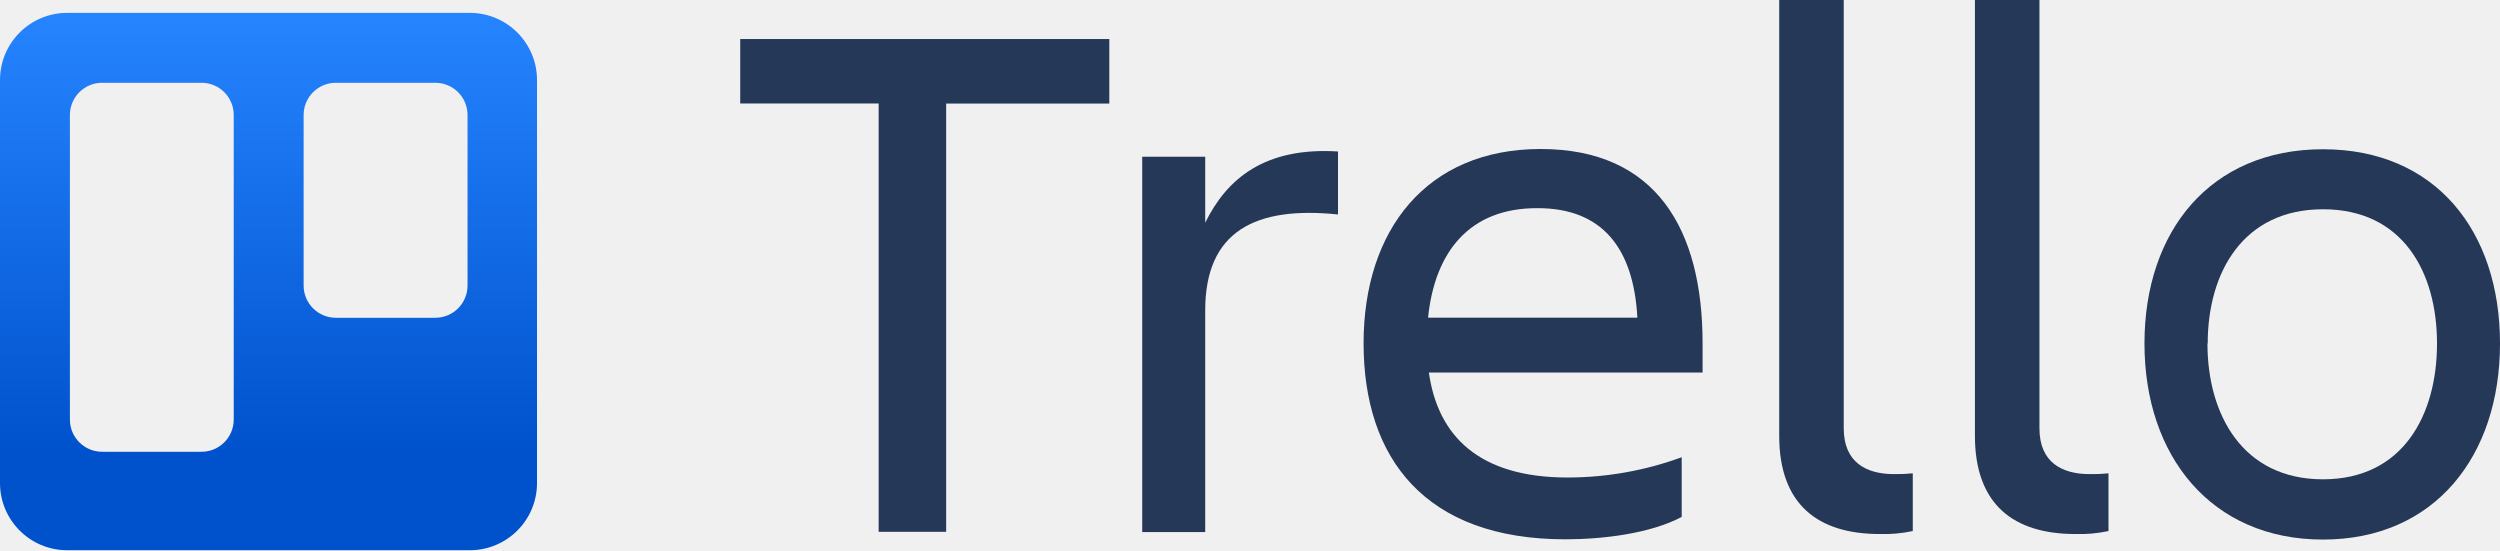
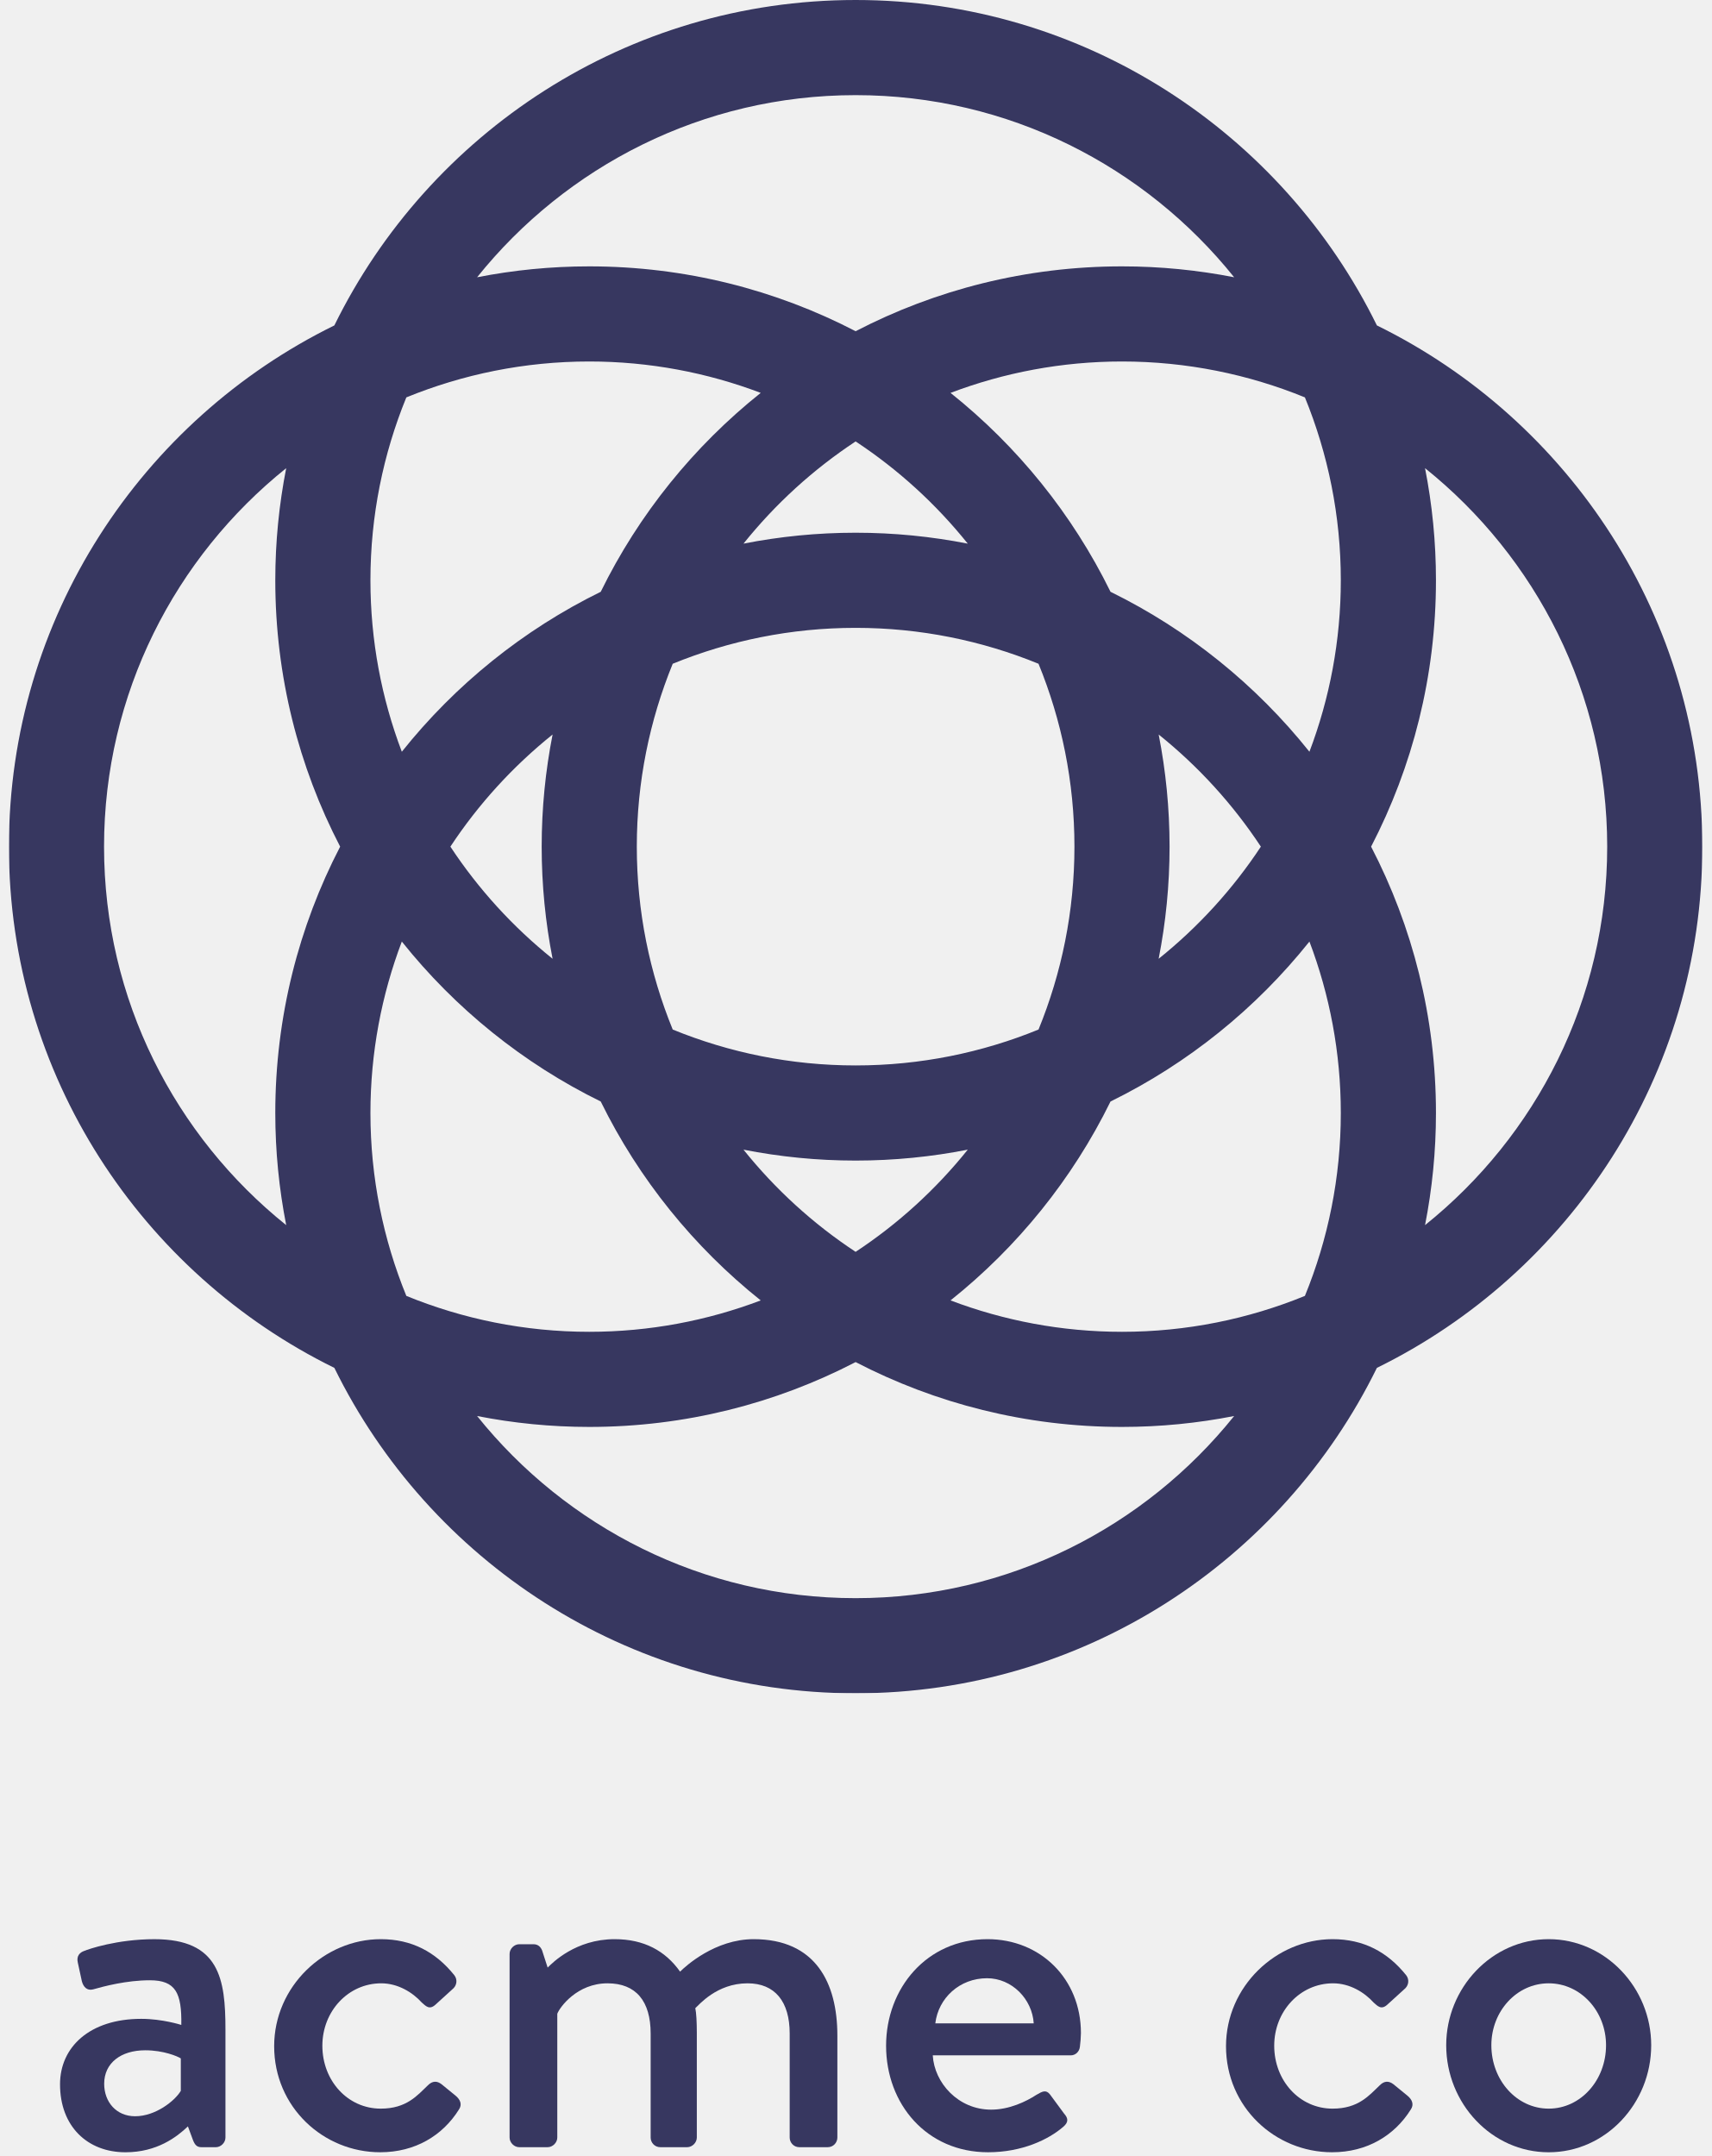
- <svg xmlns="http://www.w3.org/2000/svg" viewBox="0 0 293.29 64.56">
-   <linearGradient id="a" gradientTransform="matrix(1 0 0 -1 0 -6348.42)" gradientUnits="userSpaceOnUse" x1="31.52" x2="31.52" y1="-6412.98" y2="-6349.93">
-     <stop offset=".18" stop-color="#0052cc" />
-     <stop offset="1" stop-color="#2684ff" />
-   </linearGradient>
-   <g fill="#253858">
-     <path d="m130.14 4.58v7.57h-19.14v50.24h-7.92v-50.25h-16.24v-7.56z" />
-     <path d="m134 18.39h7.39v7.74c2.55-5.19 7-8.89 15.58-8.36v7.39c-9.68-1-15.58 1.94-15.58 11.26v26h-7.39z" />
-     <path d="m183.64 63.27c-16.46 0-23.67-9.5-23.67-23 0-13.29 7.39-22.79 20.77-22.79 13.55 0 19 9.42 19 22.79v3.43h-32.11c1.06 7.48 5.9 12.32 16.28 12.32a39 39 0 0 0 13.38-2.38v7c-3.61 1.93-9.16 2.63-13.65 2.63zm-16.1-26h24.55c-.44-8.18-4.14-12.85-11.7-12.85-8.01-.04-12.06 5.15-12.85 12.8z" />
-     <path d="m220.52 62.65c-7.22 0-11.79-3.43-11.79-11.53v-51.12h7.57v50.25c0 4 2.64 5.37 5.9 5.37a19.17 19.17 0 0 0 2.2-.09v6.77a16.11 16.11 0 0 1 -3.88.35z" />
-     <path d="m243.48 62.65c-7.22 0-11.79-3.43-11.79-11.53v-51.12h7.57v50.25c0 4 2.64 5.37 5.9 5.37a19.17 19.17 0 0 0 2.2-.09v6.77a16.11 16.11 0 0 1 -3.88.35z" />
-     <path d="m251.58 40.3c0-13.2 7.74-22.79 20.94-22.79s20.77 9.59 20.77 22.79-7.66 23-20.77 23-20.94-9.8-20.94-23zm7.39 0c0 8.36 4.14 15.93 13.55 15.93s13.38-7.57 13.38-15.93-4-15.75-13.37-15.75-13.53 7.39-13.53 15.75z" />
+ <svg xmlns="http://www.w3.org/2000/svg" height="126" viewBox="0 0 100 126" width="100">
+   <mask id="a" fill="#fff">
+     <path d="m99.479.37h-98.958v98.959h98.958z" fill="#fff" fill-rule="evenodd" />
+   </mask>
+   <g fill="none" fill-rule="evenodd">
+     <path d="m83.275 71.969c.417-2.121.638-4.312.638-6.553 0-5.608-1.37-10.902-3.79-15.567 2.42-4.664 3.79-9.958 3.79-15.566 0-2.242-.221-4.432-.638-6.553 6.483 5.2 10.645 13.181 10.645 22.119 0 8.939-4.162 16.919-10.645 22.12m-33.275 21.8c-8.939 0-16.919-4.162-22.12-10.645 2.121.417 4.312.638 6.553.638 5.609 0 10.902-1.37 15.567-3.79 4.665 2.42 9.958 3.79 15.567 3.79 2.241 0 4.432-.221 6.553-.638-5.201 6.483-13.181 10.645-22.12 10.645m-43.92-43.92c0-8.938 4.162-16.919 10.645-22.119-.417 2.121-.638 4.311-.638 6.553 0 5.608 1.37 10.902 3.79 15.566-2.42 4.665-3.79 9.959-3.79 15.567 0 2.241.221 4.432.638 6.553-6.483-5.201-10.645-13.181-10.645-22.12m61.628 6.553c.417-2.121.638-4.311.638-6.553 0-2.241-.221-4.432-.637-6.553 2.315 1.858 4.333 4.069 5.972 6.553-1.639 2.485-3.657 4.696-5.973 6.553m-24.261 11.156c2.121.417 4.312.638 6.553.638s4.432-.221 6.553-.638c-1.857 2.315-4.068 4.334-6.553 5.972-2.485-1.638-4.696-3.657-6.553-5.972m-11.155-24.262c-.417 2.121-.638 4.312-.638 6.553 0 2.242.221 4.432.638 6.553-2.316-1.857-4.334-4.068-5.973-6.553 1.639-2.484 3.657-4.695 5.973-6.553m30.495 6.553c0 3.781-.75 7.388-2.099 10.689-3.301 1.349-6.908 2.098-10.688 2.098s-7.387-.749-10.688-2.098c-1.349-3.301-2.099-6.908-2.099-10.689 0-3.78.75-7.387 2.099-10.688 3.301-1.349 6.908-2.098 10.688-2.098s7.387.749 10.688 2.098c1.349 3.301 2.099 6.908 2.099 10.688m-6.234-17.708c-2.121-.417-4.312-.638-6.553-.638s-4.432.221-6.553.638c1.857-2.316 4.068-4.334 6.553-5.973 2.485 1.639 4.696 3.657 6.553 5.973m-34.906 2.142c0-3.781.749-7.388 2.098-10.689 3.301-1.348 6.908-2.098 10.688-2.098 3.527 0 6.903.653 10.021 1.835-3.913 3.121-7.122 7.089-9.349 11.624-4.534 2.226-8.502 5.435-11.624 9.348-1.182-3.117-1.834-6.493-1.834-10.02m0 31.133c0-3.527.652-6.903 1.834-10.02 3.122 3.913 7.09 7.122 11.624 9.348 2.227 4.535 5.436 8.502 9.349 11.624-3.118 1.182-6.494 1.835-10.021 1.835-3.78 0-7.387-.75-10.688-2.099-1.349-3.301-2.098-6.908-2.098-10.688m56.706 0c0 3.78-.749 7.387-2.098 10.688-3.301 1.349-6.908 2.099-10.688 2.099-3.527 0-6.903-.653-10.021-1.835 3.913-3.122 7.122-7.089 9.349-11.624 4.534-2.226 8.502-5.435 11.624-9.348 1.182 3.117 1.834 6.493 1.834 10.02m0-31.133c0 3.527-.652 6.903-1.834 10.02-3.122-3.913-7.09-7.122-11.624-9.348-2.227-4.535-5.436-8.503-9.349-11.624 3.118-1.182 6.494-1.835 10.021-1.835 3.78 0 7.387.75 10.688 2.098 1.349 3.301 2.098 6.908 2.098 10.689m-28.353-28.353c8.939 0 16.919 4.161 22.12 10.644-2.121-.417-4.312-.637-6.553-.637-5.609 0-10.902 1.369-15.567 3.79-4.665-2.421-9.958-3.79-15.567-3.79-2.241 0-4.432.22-6.553.637 5.201-6.483 13.181-10.644 22.12-10.644m49.479 43.919c0-13.358-7.765-24.936-19.018-30.461-5.524-11.253-17.102-19.018-30.461-19.018s-24.937 7.765-30.461 19.018c-11.253 5.525-19.018 17.103-19.018 30.461 0 13.359 7.765 24.937 19.018 30.462 5.524 11.253 17.102 19.018 30.461 19.018s24.937-7.765 30.461-19.018c11.253-5.525 19.018-17.103 19.018-30.462" fill="#373760" mask="url(#a)" transform="translate(0 -.37)" />
+     <g fill="#373760" transform="translate(3 113)">
+       <path d="m4.897 10.677c1.186 0 2.313-.89 2.669-1.483v-1.897c-.178-.119-1.009-.475-2.076-.475-1.423 0-2.402.742-2.402 1.957 0 1.068.712 1.898 1.809 1.898m.356-5.693c1.245 0 2.342.356 2.342.356.03-1.868-.326-2.61-1.838-2.61-1.364 0-2.699.356-3.321.534-.356.089-.563-.148-.652-.474l-.238-1.098c-.089-.385.119-.592.386-.681.207-.089 1.897-.682 4.092-.682 3.795 0 4.151 2.312 4.151 5.278v6.315c0 .297-.267.564-.564.564h-.83c-.267 0-.385-.119-.504-.416l-.296-.8c-.653.623-1.809 1.512-3.648 1.512-2.223 0-3.825-1.512-3.825-3.973 0-2.165 1.72-3.825 4.745-3.825" />
+       <path d="m19.248.328c1.809 0 3.202.741 4.3 2.105.207.267.148.623-.119.83l-.979.89c-.356.326-.563.089-.8-.119-.534-.593-1.394-1.126-2.372-1.126-1.928 0-3.44 1.631-3.44 3.647 0 2.046 1.483 3.677 3.41 3.677 1.512 0 2.135-.771 2.758-1.364.266-.267.533-.267.8-.06l.801.653c.296.237.415.533.207.83-.949 1.512-2.55 2.49-4.596 2.49-3.321 0-6.197-2.638-6.197-6.196 0-3.499 2.936-6.257 6.227-6.257" />
+       <path d="m26.779 1.188c0-.296.267-.564.563-.564h.83c.268 0 .416.149.505.356l.326 1.009c.267-.267 1.631-1.661 3.914-1.661 1.719 0 2.965.682 3.825 1.898.326-.326 2.046-1.898 4.299-1.898 3.618 0 4.892 2.55 4.892 5.634v5.959c0 .297-.237.564-.563.564h-1.66c-.326 0-.563-.267-.563-.564v-6.078c0-1.868-.86-2.935-2.462-2.935-1.808 0-2.846 1.275-3.054 1.452.06.268.089.831.089 1.424v6.137c0 .297-.267.564-.563.564h-1.572c-.326 0-.563-.267-.563-.564v-6.078c0-1.898-.86-2.935-2.52-2.935-1.779 0-2.788 1.393-2.936 1.779v7.234c0 .297-.267.564-.563.564h-1.661c-.296 0-.563-.267-.563-.564z" />
+       <path d="m57.408 5.25c-.089-1.423-1.275-2.639-2.728-2.639-1.601 0-2.846 1.156-3.024 2.639zm-2.698-4.922c3.083 0 5.456 2.313 5.456 5.486 0 .207-.03.592-.06.8-.029.297-.266.504-.533.504h-8.065c.089 1.601 1.482 3.173 3.409 3.173 1.068 0 2.047-.475 2.639-.86.356-.208.564-.326.801-.03l.83 1.127c.208.237.297.474-.059.771-.86.741-2.402 1.482-4.389 1.482-3.587 0-5.959-2.816-5.959-6.226 0-3.351 2.372-6.227 5.93-6.227z" />
+       <path d="m74.871.328c1.809 0 3.202.741 4.3 2.105.207.267.148.623-.119.83l-.979.89c-.356.326-.563.089-.8-.119-.534-.593-1.394-1.126-2.372-1.126-1.928 0-3.44 1.631-3.44 3.647 0 2.046 1.483 3.677 3.41 3.677 1.512 0 2.135-.771 2.758-1.364.266-.267.533-.267.8-.06l.801.653c.296.237.415.533.207.83-.949 1.512-2.55 2.49-4.596 2.49-3.321 0-6.197-2.638-6.197-6.196 0-3.499 2.936-6.257 6.227-6.257" />
+       <path d="m87.501 10.232c1.868 0 3.351-1.661 3.351-3.706 0-1.987-1.483-3.618-3.351-3.618s-3.351 1.631-3.351 3.618c0 2.045 1.483 3.706 3.351 3.706m0-9.904c3.321 0 5.99 2.847 5.99 6.198 0 3.41-2.669 6.256-5.99 6.256s-5.989-2.846-5.989-6.256c0-3.351 2.668-6.198 5.989-6.198" />
+     </g>
  </g>
-   <path d="m55.16 1.51h-47.28a7.88 7.88 0 0 0 -7.88 7.88v47.28a7.88 7.88 0 0 0 7.88 7.88h47.28a7.88 7.88 0 0 0 7.84-7.88v-47.28a7.88 7.88 0 0 0 -7.84-7.88zm-27.74 47.75a3.78 3.78 0 0 1 -3.78 3.74h-11.64a3.78 3.78 0 0 1 -3.8-3.74v-35.77a3.78 3.78 0 0 1 3.8-3.78h11.64a3.78 3.78 0 0 1 3.78 3.78zm27.43-15.76a3.78 3.78 0 0 1 -3.78 3.78h-11.67a3.78 3.78 0 0 1 -3.78-3.78v-20a3.78 3.78 0 0 1 3.78-3.79h11.67a3.78 3.78 0 0 1 3.78 3.78z" fill="url(#a)" />
</svg>
